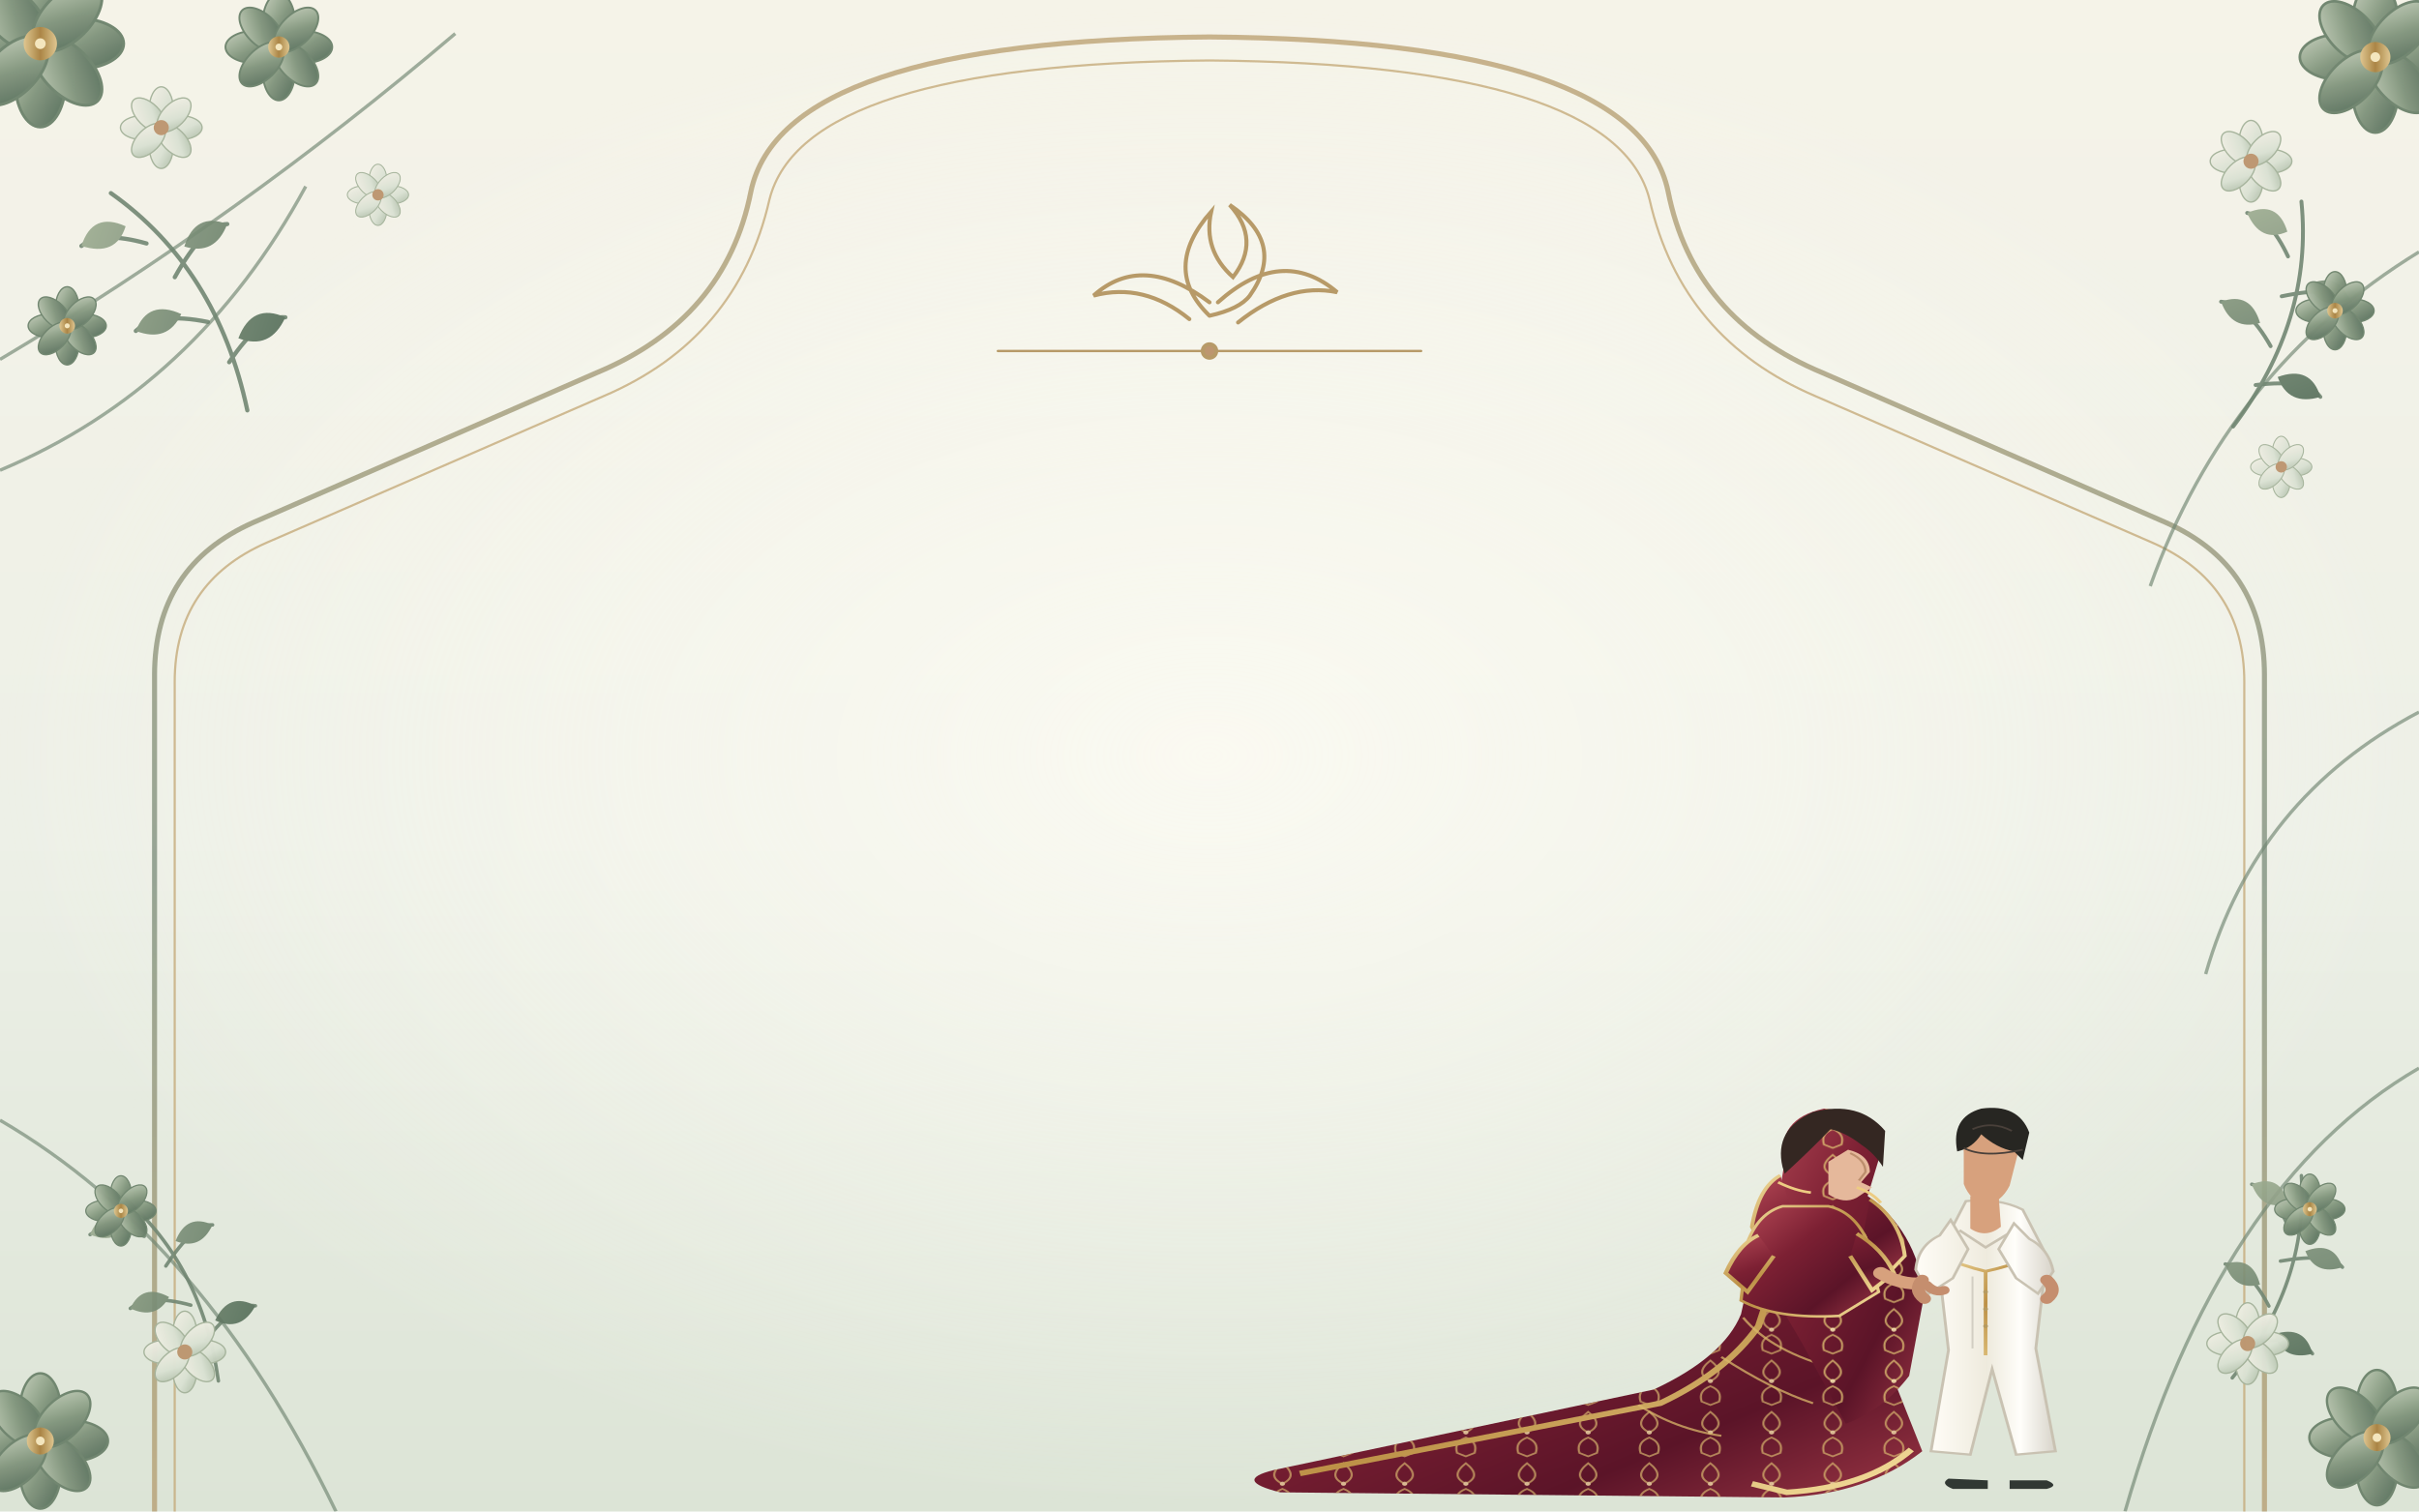
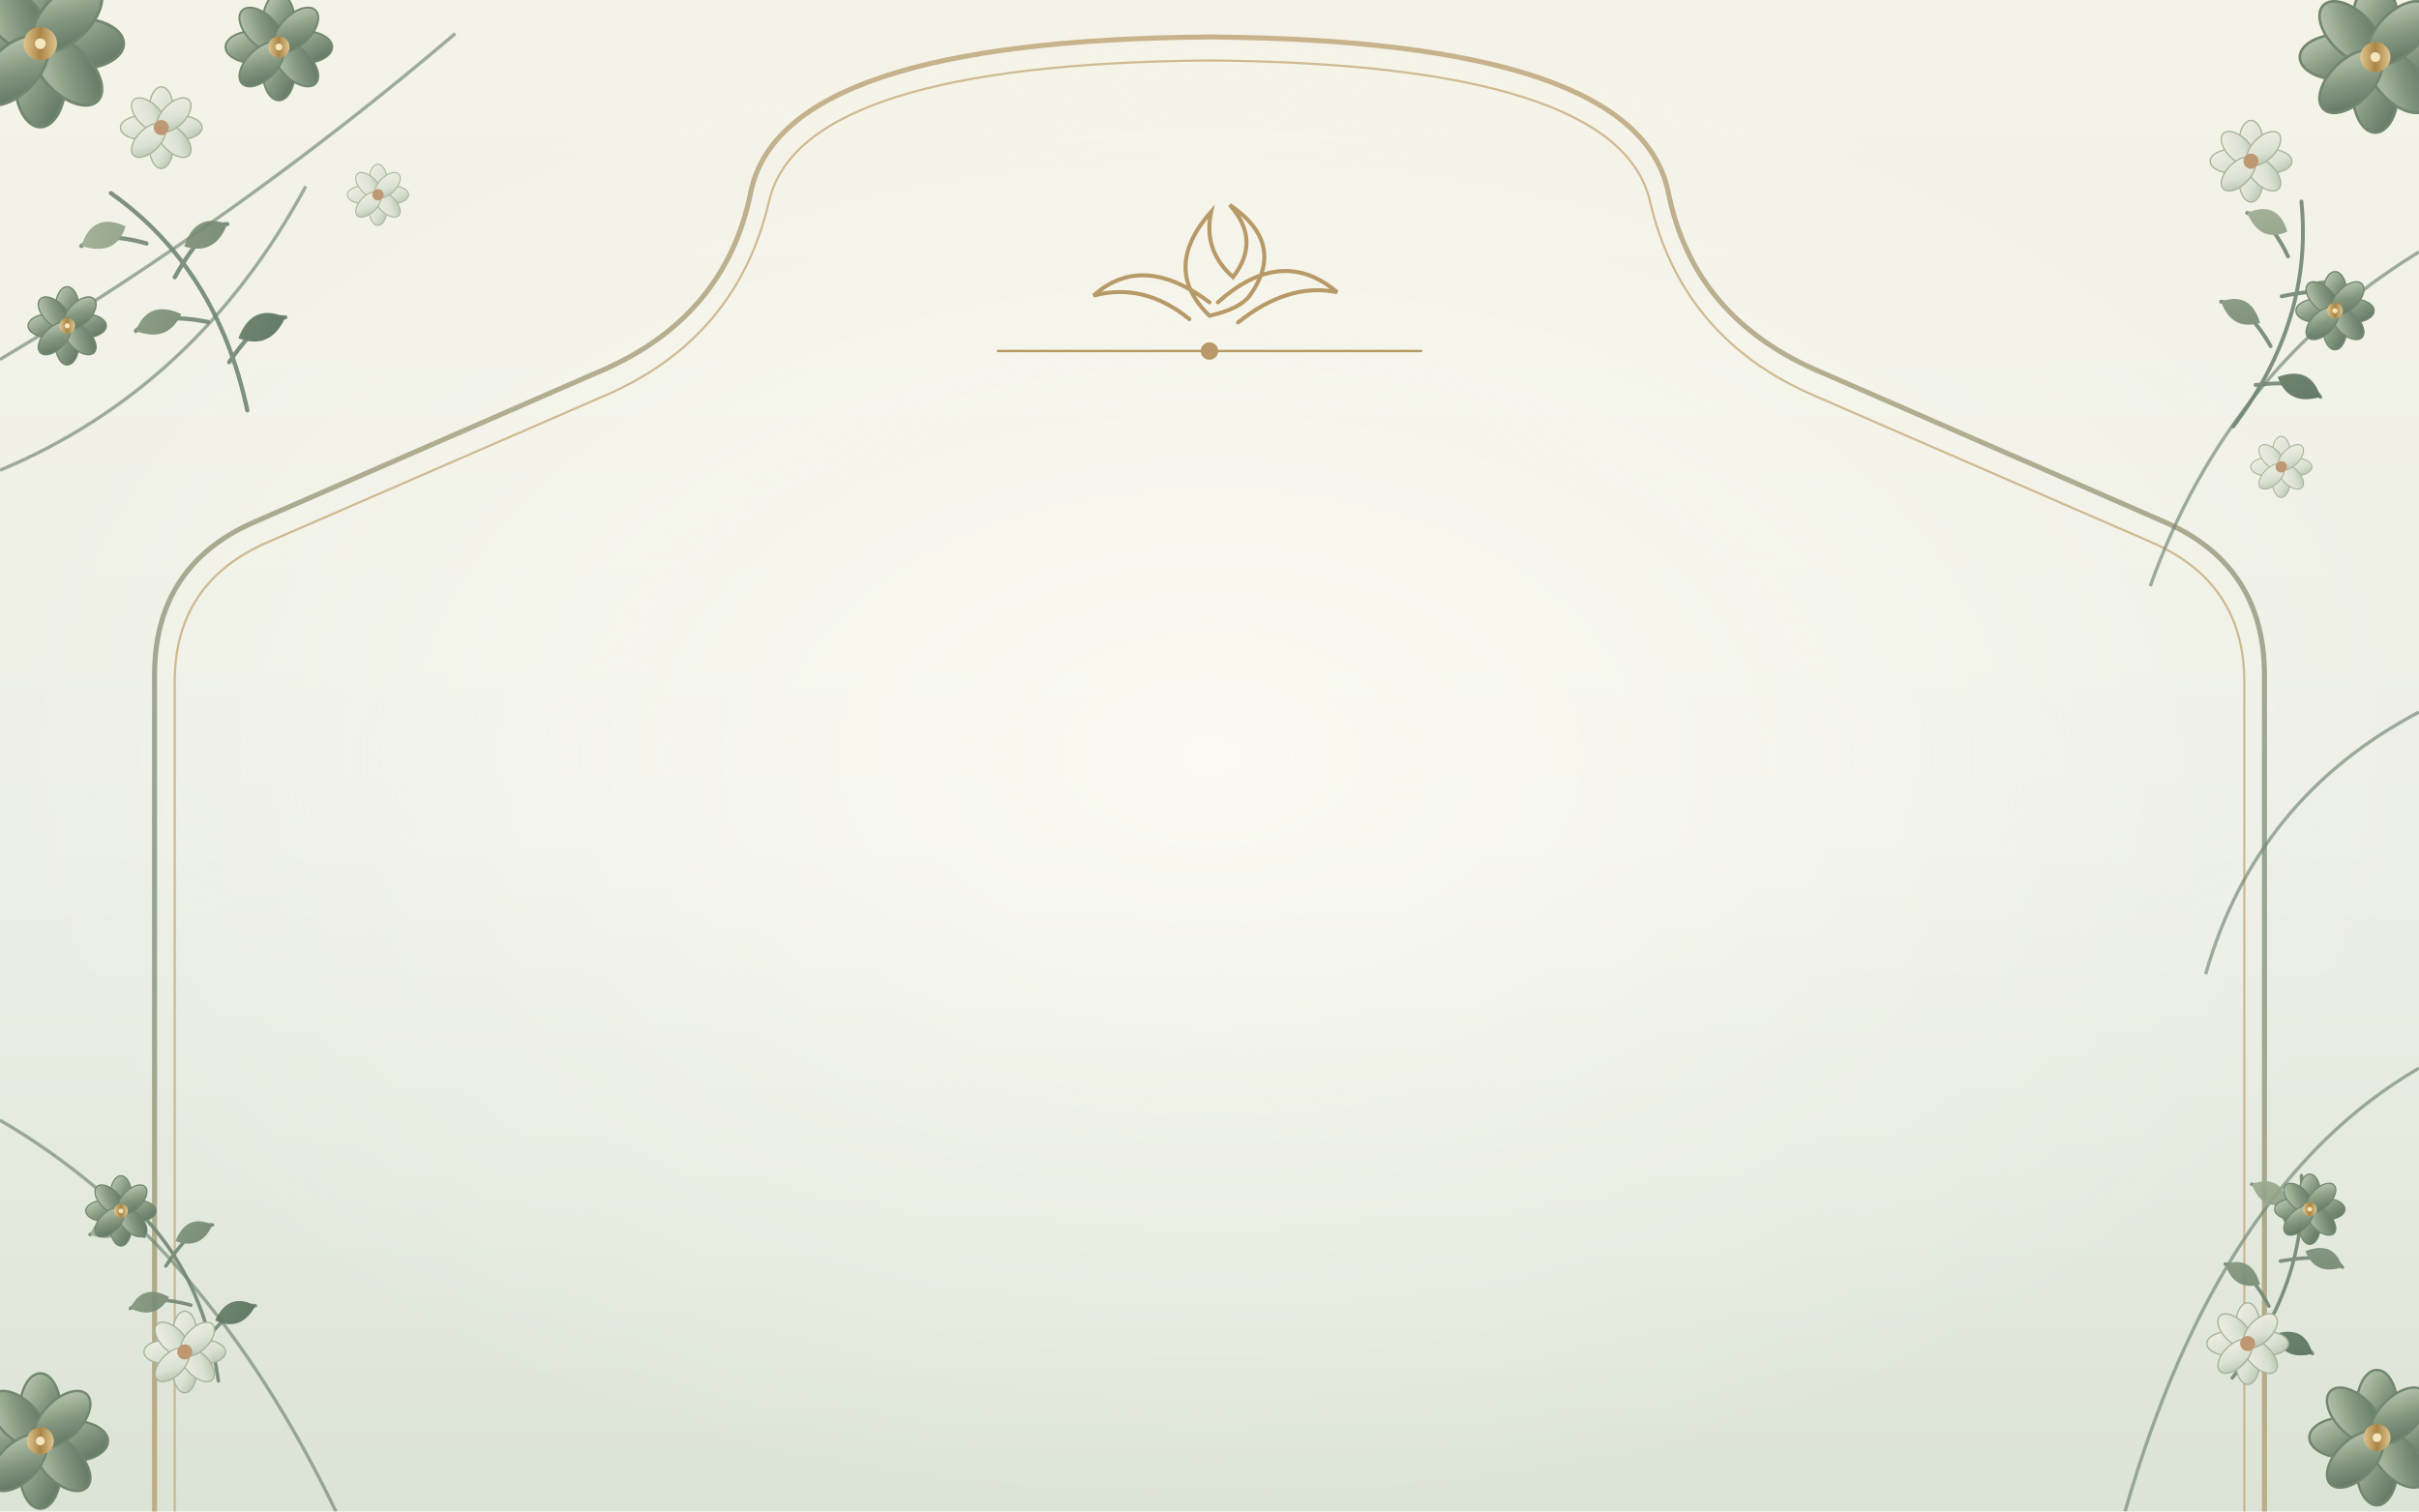
<svg xmlns="http://www.w3.org/2000/svg" viewBox="0 0 1440 900" preserveAspectRatio="xMidYMid slice">
  <defs>
    <linearGradient id="paper" x2="0" y2="1">
      <stop stop-color="#f5f3e8" />
      <stop offset=".55" stop-color="#edf0e7" />
      <stop offset="1" stop-color="#dce4d6" />
    </linearGradient>
    <radialGradient id="glow">
      <stop stop-color="#fffdf5" stop-opacity=".72" />
      <stop offset="1" stop-color="#fffdf5" stop-opacity="0" />
    </radialGradient>
    <linearGradient id="archStroke" x1="0" y1="0" x2="0" y2="1">
      <stop stop-color="#b79a68" />
      <stop offset=".55" stop-color="#748774" />
      <stop offset="1" stop-color="#b79a68" />
    </linearGradient>
    <linearGradient id="sagePetal" x1="0" y1="0" x2="1" y2="1">
      <stop stop-color="#c5d0bb" />
      <stop offset=".52" stop-color="#82957d" />
      <stop offset="1" stop-color="#536b59" />
    </linearGradient>
    <linearGradient id="palePetal" x1="0" y1="0" x2="1" y2="1">
      <stop stop-color="#f4f1e5" />
      <stop offset=".6" stop-color="#d9e0d2" />
      <stop offset="1" stop-color="#aebca7" />
    </linearGradient>
    <linearGradient id="leafTone" x1="0" y1="0" x2="1" y2="1">
      <stop stop-color="#9cab90" />
      <stop offset="1" stop-color="#526b57" />
    </linearGradient>
    <linearGradient id="goldLine" x1="0" y1="0" x2="1" y2="0">
      <stop stop-color="#dec58e" />
      <stop offset=".5" stop-color="#a98342" />
      <stop offset="1" stop-color="#dec58e" />
    </linearGradient>
    <g id="bloom">
      <g fill="url(#sagePetal)" stroke="#6f856e" stroke-width=".55">
        <ellipse cy="-7" ry="8.5" rx="4.7" />
        <ellipse cy="7" ry="8.5" rx="4.7" />
        <ellipse cx="-7" rx="8.5" ry="4.7" />
        <ellipse cx="7" rx="8.5" ry="4.7" />
        <ellipse cx="-5" cy="-5" rx="4.4" ry="8" transform="rotate(-45 -5 -5)" />
        <ellipse cx="5" cy="5" rx="4.4" ry="8" transform="rotate(-45 5 5)" />
        <ellipse cx="-5" cy="5" rx="4.4" ry="8" transform="rotate(45 -5 5)" />
        <ellipse cx="5" cy="-5" rx="4.4" ry="8" transform="rotate(45 5 -5)" />
      </g>
      <circle r="3.1" fill="url(#goldLine)" />
      <circle r="1" fill="#f4e5bd" />
    </g>
    <g id="bloom-pale">
      <g fill="url(#palePetal)" stroke="#a5b39b" stroke-width=".45">
        <ellipse cy="-6" ry="7.5" rx="4" />
        <ellipse cy="6" ry="7.5" rx="4" />
        <ellipse cx="-6" rx="7.5" ry="4" />
        <ellipse cx="6" rx="7.5" ry="4" />
        <ellipse cx="-4.2" cy="-4.2" rx="3.8" ry="7" transform="rotate(-45 -4.2 -4.2)" />
        <ellipse cx="4.2" cy="4.2" rx="3.8" ry="7" transform="rotate(-45 4.2 4.2)" />
        <ellipse cx="-4.2" cy="4.2" rx="3.8" ry="7" transform="rotate(45 -4.2 4.2)" />
        <ellipse cx="4.2" cy="-4.2" rx="3.8" ry="7" transform="rotate(45 4.2 -4.2)" />
      </g>
      <circle r="2.5" fill="#bd9670" />
    </g>
    <g id="sprig" fill="none" stroke="#718672" stroke-width="1.4" stroke-linecap="round">
      <path d="M0 0Q22 37 12 84M4 20Q-8 10-16 12M8 34Q24 22 31 25M12 52Q-2 42-11 45M13 67Q29 57 36 61" />
      <g fill="url(#leafTone)" stroke="none">
        <path d="M-16 12q8-9 16 0-7 8-16 0Zm47 13q-8-8-16 1 8 7 16-1Zm-42 20q8-8 16 1-8 7-16-1Zm47 16q-8-9-17 0 8 8 17 0Z" />
      </g>
    </g>
    <linearGradient id="bridalRuby" x1="0" y1="0" x2="1" y2="1">
      <stop stop-color="#b34855" />
      <stop offset=".38" stop-color="#7c2033" />
      <stop offset=".72" stop-color="#5b1428" />
      <stop offset="1" stop-color="#9a3544" />
    </linearGradient>
    <linearGradient id="bridalGold" x1="0" y1="0" x2="1" y2="1">
      <stop stop-color="#f0d99a" />
      <stop offset=".48" stop-color="#bd9147" />
      <stop offset="1" stop-color="#f5df9d" />
    </linearGradient>
    <linearGradient id="groomIvory" x1="0" y1="0" x2="1" y2="0">
      <stop stop-color="#fffdf7" />
      <stop offset=".45" stop-color="#eeeadd" />
      <stop offset=".72" stop-color="#fffefa" />
      <stop offset="1" stop-color="#d7d3c9" />
    </linearGradient>
    <pattern id="bridalEmbroidery" width="28" height="30" patternUnits="userSpaceOnUse">
      <path d="M14 2c-5 5-5 9 0 12 5-3 5-7 0-12Zm0 15c-4 2-5 5-4 9l4 2 4-2c1-4 0-7-4-9Z" fill="none" stroke="#dfbf72" stroke-width="1" opacity=".8" />
      <circle cx="14" cy="14" r="1.2" fill="#f3dfaa" />
    </pattern>
  </defs>
  <rect width="1440" height="900" fill="url(#paper)" />
  <rect width="1440" height="900" fill="url(#glow)" />
  <path d="M92 900V380Q92 315 151 289L355 200Q432 168 447 92Q466 2 720 0Q974 2 993 92Q1008 168 1085 200L1289 289Q1348 315 1348 380V900" fill="none" stroke="url(#archStroke)" stroke-width="3" opacity=".72" transform="translate(0 22)" />
  <path d="M104 900V384Q104 325 159 301L359 214Q439 180 458 97Q478 16 720 14Q962 16 982 97Q1001 180 1081 214L1281 301Q1336 325 1336 384V900" fill="none" stroke="#c4a978" stroke-width="1.3" opacity=".78" transform="translate(0 22)" />
  <g fill="none" stroke="#b79a68" stroke-width="2.4" stroke-linecap="round">
    <path d="M720 188q-29-28 1-62-5 23 13 39 17-22-2-43 34 23 12 54-6 8-24 12m0-8q-40-30-69-4 30-8 57 14m17-10q38-34 71-6-29-6-59 18" />
    <path d="M594 209h252M678 209h84" stroke-width="1.4" />
    <circle cx="720" cy="209" r="4" fill="#bd9670" />
  </g>
  <g fill="none" stroke="#718672" stroke-width="2" opacity=".66">
    <path d="M0 214Q143 129 271 20M0 280Q117 231 182 111M1440 150Q1326 220 1280 349M1440 424Q1343 475 1313 580M0 667Q122 738 200 900M1440 636Q1321 705 1265 900" />
  </g>
  <g opacity=".9">
    <use href="#sprig" transform="translate(66 115) rotate(-24) scale(1.8)" />
    <use href="#sprig" transform="translate(1370 120) rotate(25) scale(1.65)" />
    <use href="#sprig" transform="translate(70 710) rotate(-20) scale(1.5)" />
    <use href="#sprig" transform="translate(1370 700) rotate(27) scale(1.5)" />
  </g>
  <g opacity=".98">
    <use href="#bloom" transform="translate(24 26) scale(3.2)" />
    <use href="#bloom-pale" transform="translate(96 76) scale(1.8)" />
    <use href="#bloom" transform="translate(166 28) scale(2.05)" />
    <use href="#bloom-pale" transform="translate(225 116) scale(1.35)" />
    <use href="#bloom" transform="translate(40 194) scale(1.5)" />
    <use href="#bloom" transform="translate(1414 34) scale(2.9)" />
    <use href="#bloom-pale" transform="translate(1340 96) scale(1.8)" />
    <use href="#bloom" transform="translate(1390 185) scale(1.5)" />
    <use href="#bloom-pale" transform="translate(1358 278) scale(1.35)" />
    <use href="#bloom" transform="translate(24 858) scale(2.6)" />
    <use href="#bloom-pale" transform="translate(110 805) scale(1.8)" />
    <use href="#bloom" transform="translate(1415 856) scale(2.6)" />
    <use href="#bloom-pale" transform="translate(1338 800) scale(1.8)" />
    <use href="#bloom" transform="translate(72 721) scale(1.35)" />
    <use href="#bloom" transform="translate(1375 720) scale(1.35)" />
  </g>
-   <g transform="translate(1000 655) scale(1.3 1.02)">
-     <path d="M61 68Q42 68 34 91L28 125Q20 150-12 169L-186 216Q-205 222-183 229L48 232Q86 230 111 205L96 157L91 94Q84 72 61 68Z" fill="url(#bridalRuby)" />
-     <path d="M61 68Q42 68 34 91L28 125Q20 150-12 169L-186 216Q-205 222-183 229L48 232Q86 230 111 205L96 157L91 94Q84 72 61 68Z" fill="url(#bridalEmbroidery)" opacity=".8" />
-     <path d="M63 73Q47 80 44 101L36 132Q21 159-9 177L-174 218M33 224L49 229Q86 226 106 204" fill="none" stroke="url(#bridalGold)" stroke-width="3.2" />
-     <path d="M29 127Q42 147 72 157M19 150Q42 169 61 177M-19 178Q-2 192 19 196" fill="none" stroke="#d9b76a" stroke-width="1.2" opacity=".75" />
-     <path d="M48 36Q44 11 66 5Q91 8 91 35L86 56Q108 76 112 113L105 161Q93 181 76 189L56 142L39 105Q31 79 45 59Z" fill="url(#bridalRuby)" />
-     <path d="M48 36Q44 11 66 5Q91 8 91 35L86 56Q108 76 112 113L105 161Q93 181 76 189L56 142L39 105Q31 79 45 59Z" fill="url(#bridalEmbroidery)" opacity=".9" />
-     <path d="M77 29Q87 32 87 42L83 48L88 51L81 57Q75 61 68 55L68 36Z" fill="#e5b89b" />
-     <path d="M47 39Q43 17 61 7Q82 0 94 18L93 39Q89 31 83 26Q76 19 69 17Q60 29 48 43Z" fill="#342722" />
-     <path d="M78 31Q85 35 85 42L82 47" fill="none" stroke="#bc8e6d" stroke-width="1.1" />
-     <path d="M46 44Q36 51 33 74L40 91Q47 84 52 67M87 58Q101 70 103 91L94 103L84 78" fill="url(#bridalRuby)" stroke="url(#bridalGold)" stroke-width="1.8" />
-     <path d="M45 48Q53 53 60 54M81 51Q88 54 92 60" fill="none" stroke="#edcc82" stroke-width="1.5" />
-     <path d="M47 62Q36 66 31 83L28 117Q44 128 73 126L91 112L85 80Q79 65 68 62Z" fill="url(#bridalRuby)" stroke="url(#bridalGold)" stroke-width="1.5" />
-     <path d="M36 79Q27 84 21 101L31 112L43 91M81 78Q93 87 98 101L88 111L78 91" fill="url(#bridalRuby)" stroke="url(#bridalGold)" stroke-width="2" />
-     <path d="M92 101Q101 108 111 107L117 103" fill="none" stroke="#d7a17d" stroke-width="7" stroke-linecap="round" />
-     <path d="M131 59Q146 57 157 64L168 91L163 145L172 205L154 207L143 157L133 207L115 205L123 146L118 91Z" fill="url(#groomIvory)" stroke="#c9c2b2" stroke-width="1.3" />
-     <path d="M119 91Q130 97 140 100Q151 97 163 91M140 100V149" fill="none" stroke="url(#bridalGold)" stroke-width="1.7" />
-     <path d="M128 76L140 86L153 76" fill="none" stroke="#c9c2b2" stroke-width="1.4" />
-     <path d="M134 103V145" stroke="#d2cec3" stroke-width=".9" />
-     <g fill="#b69a60">
-       <circle cx="140" cy="112" r="1.1" />
-       <circle cx="140" cy="122" r="1.1" />
-       <circle cx="140" cy="132" r="1.1" />
-     </g>
-     <path d="M124 70L119 79Q109 85 108 99L114 113L125 104L132 87ZM153 72L160 81Q169 87 171 100L164 113L154 104L146 87Z" fill="url(#groomIvory)" stroke="#c9c2b2" stroke-width="1.3" />
-     <path d="M111 105Q107 111 112 116M168 105Q173 111 168 116" fill="none" stroke="#c58e6e" stroke-width="6" stroke-linecap="round" />
-     <path d="M133 56V75Q140 81 147 74L146 56Z" fill="#d7a17d" />
-     <path d="M130 31Q129 12 140 9Q154 10 155 30L151 50Q147 60 140 61Q133 59 130 49Z" fill="#d7a17d" />
-     <path d="M127 30Q124 10 138 5Q155 2 160 19L157 35L153 30Q145 28 138 20Q134 28 127 30Z" fill="#272622" />
-     <path d="M130 28Q139 34 157 29M134 17Q143 12 152 18" fill="none" stroke="#49403a" stroke-width="1" />
-     <path d="M123 221Q119 224 125 227L141 227L141 222M151 222L151 227L168 227Q174 225 168 222" fill="#313833" />
-     <path d="M113 108Q117 113 121 111" fill="none" stroke="#c58e6e" stroke-width="5" stroke-linecap="round" />
-   </g>
</svg>
